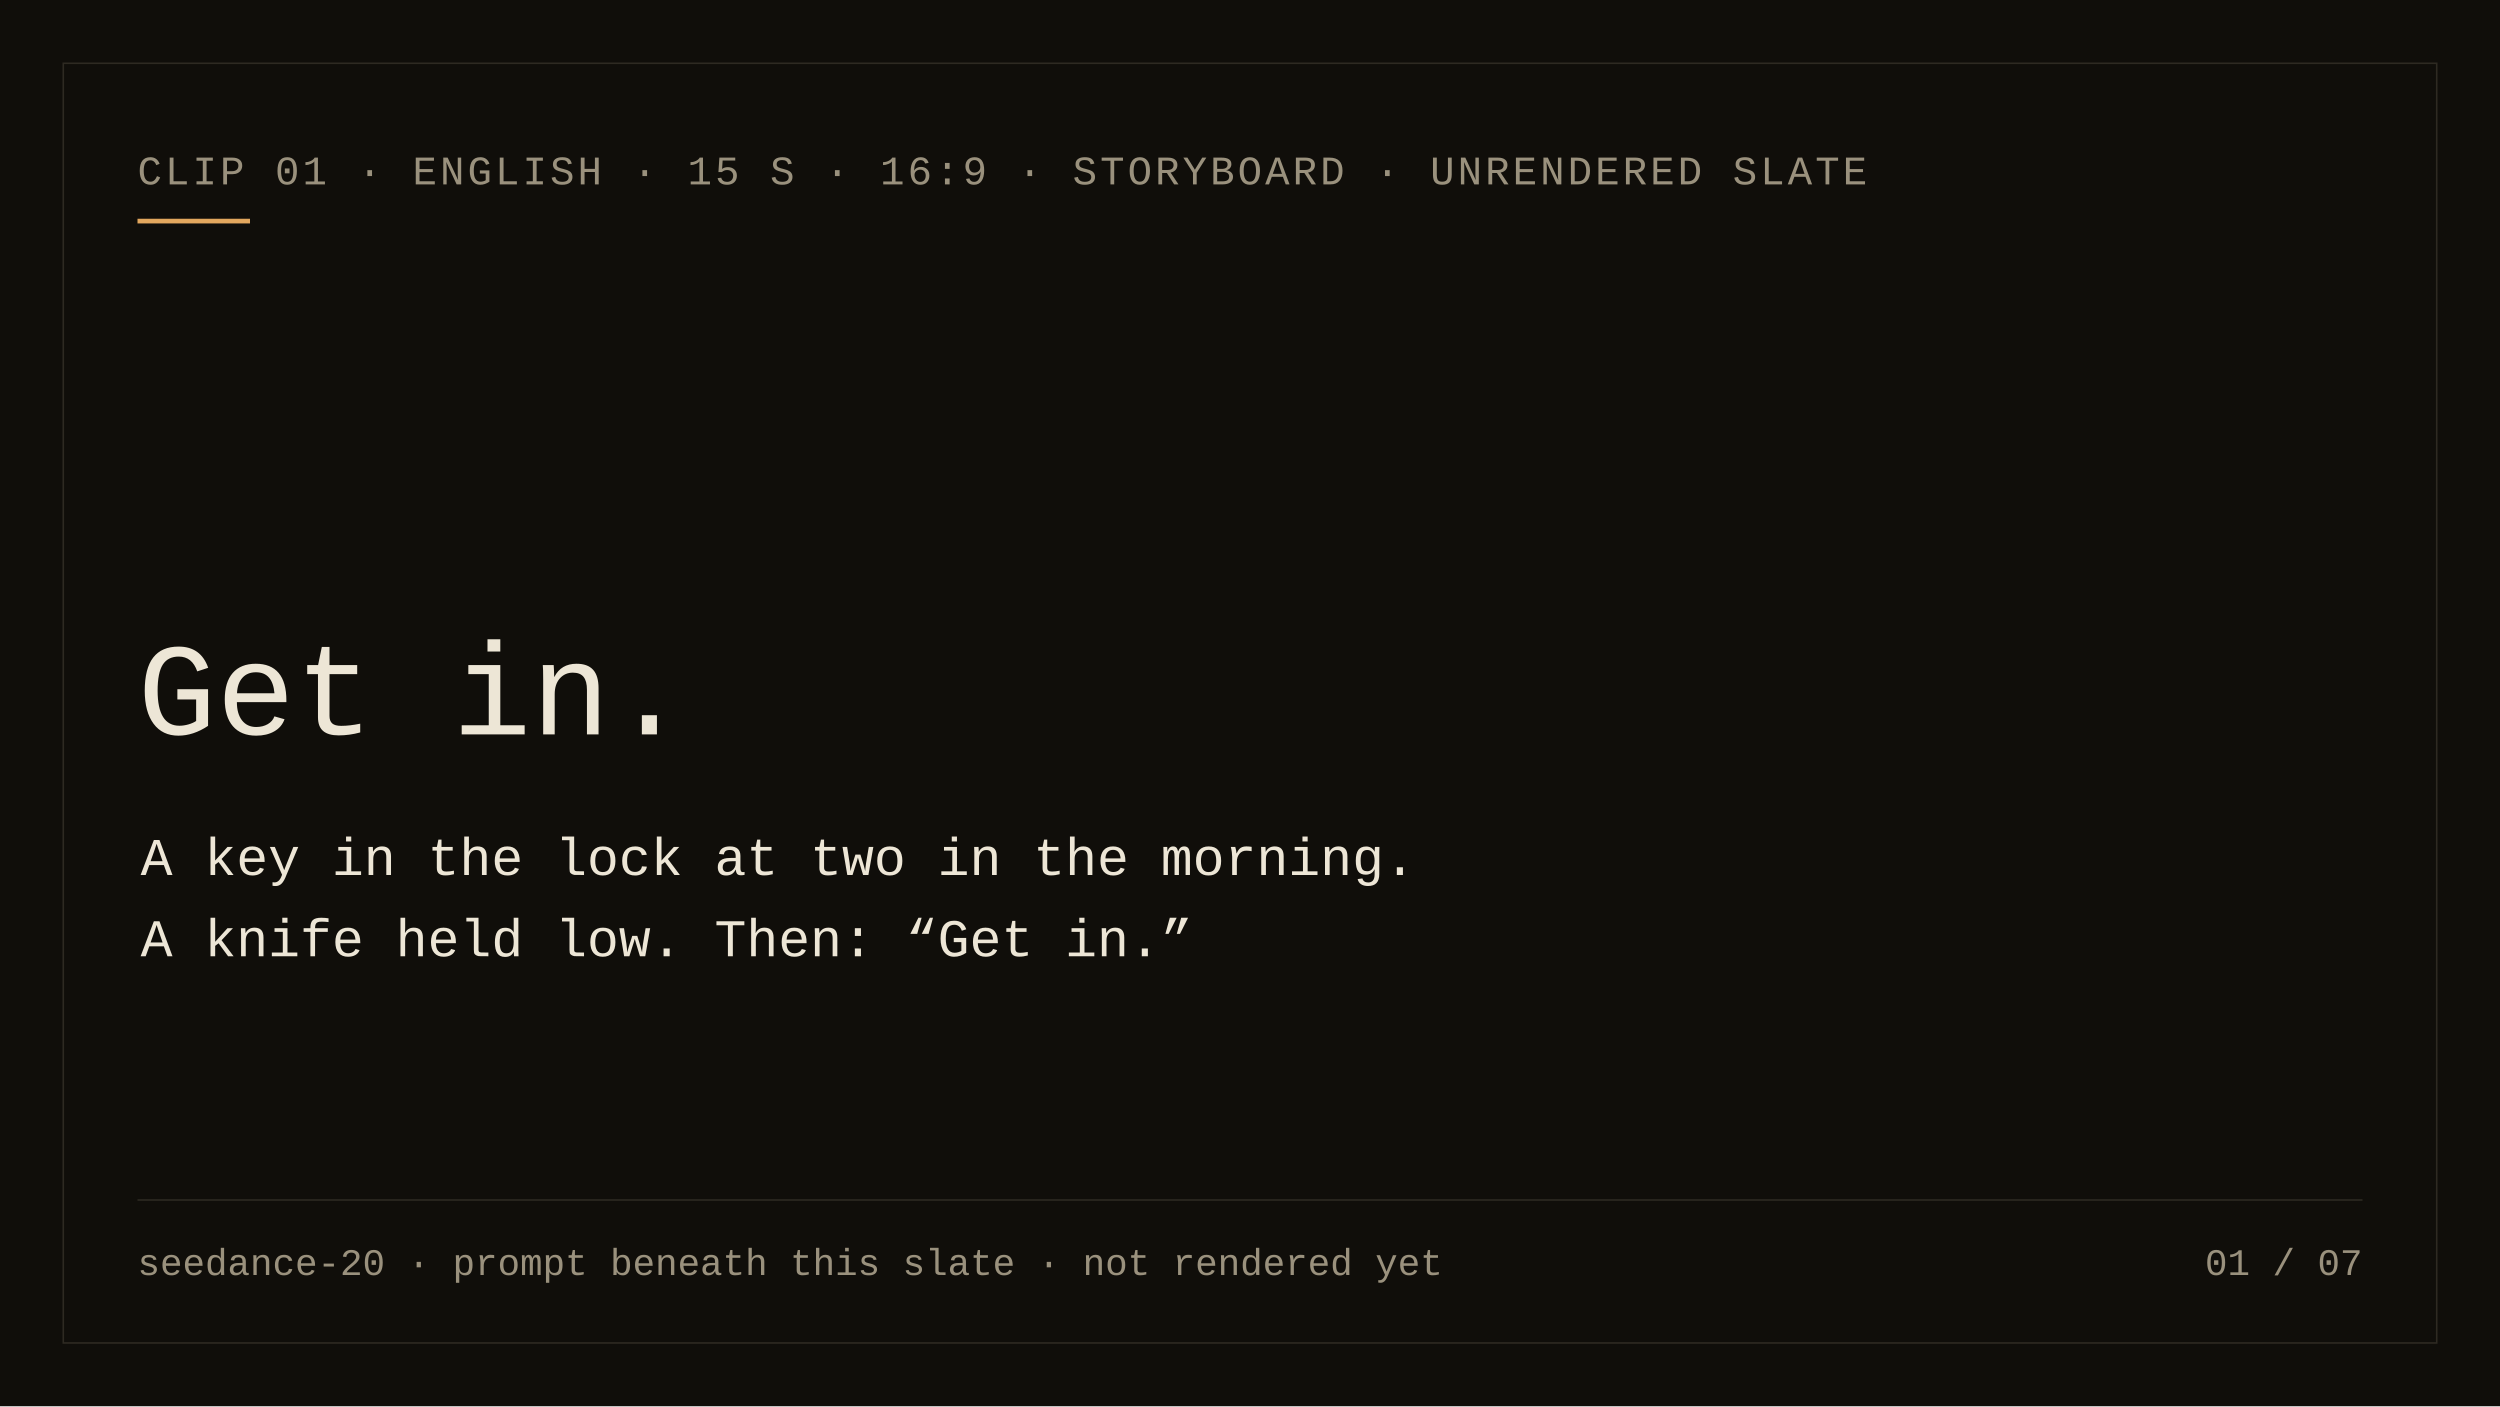
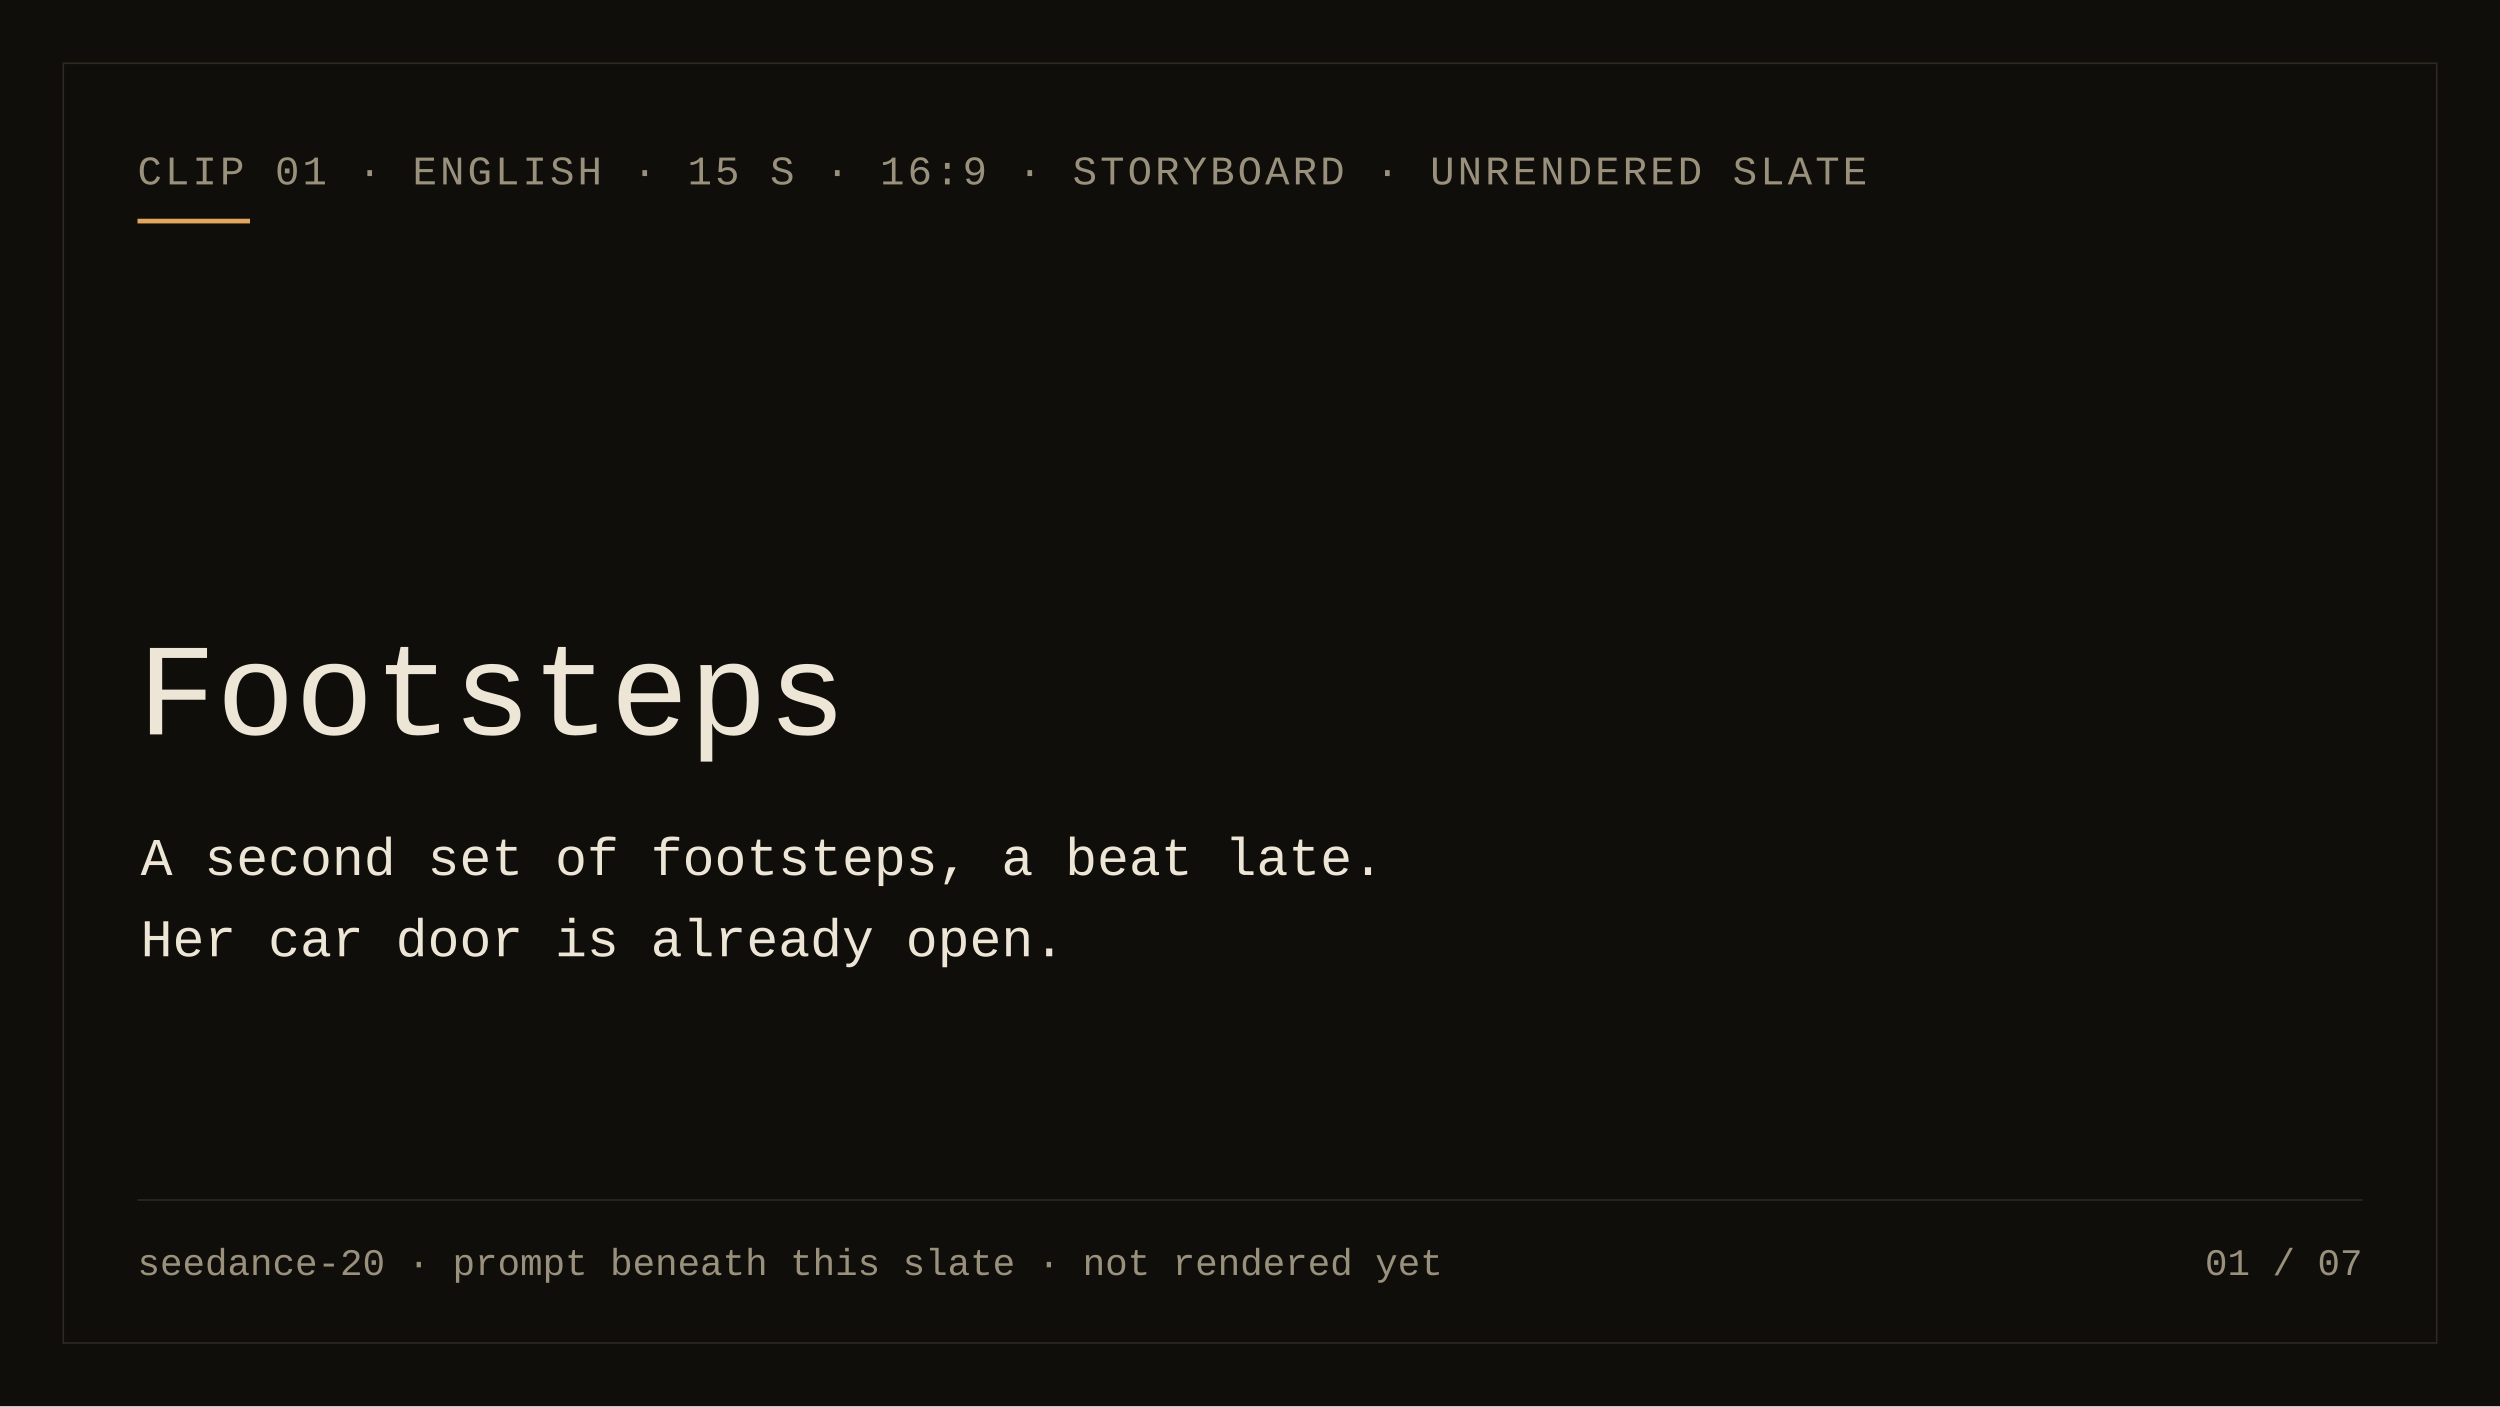
<svg xmlns="http://www.w3.org/2000/svg" viewBox="0 0 1600 900" width="1600" height="900" role="img" aria-labelledby="t d">
  <rect width="1600" height="900" fill="#100E0A" />
  <rect x="40.5" y="40.5" width="1519" height="819" fill="none" stroke="#2E2A22" stroke-width="1" />
  <text x="88" y="118" font-family="ui-monospace, SFMono-Regular, Menlo, Consolas, 'Liberation Mono', monospace" font-size="26" letter-spacing="2" fill="#9A917D">CLIP 01 · ENGLISH · 15 S · 16:9 · STORYBOARD · UNRENDERED SLATE</text>
  <rect x="88" y="140" width="72" height="3" fill="#E2A75E" />
-   <text x="88" y="470" font-family="ui-monospace, SFMono-Regular, Menlo, Consolas, 'Liberation Mono', monospace" font-size="84" fill="#EDE6D6">Get in.</text>
-   <text x="90" y="560" font-family="ui-monospace, SFMono-Regular, Menlo, Consolas, 'Liberation Mono', monospace" font-size="34" fill="#EDE6D6">A key in the lock at two in the morning.</text>
-   <text x="90" y="612" font-family="ui-monospace, SFMono-Regular, Menlo, Consolas, 'Liberation Mono', monospace" font-size="34" fill="#EDE6D6">A knife held low. Then: “Get in.”</text>
+   <text x="88" y="470" font-family="ui-monospace, SFMono-Regular, Menlo, Consolas, 'Liberation Mono', monospace" font-size="84" fill="#EDE6D6">Footsteps</text>
+   <text x="90" y="560" font-family="ui-monospace, SFMono-Regular, Menlo, Consolas, 'Liberation Mono', monospace" font-size="34" fill="#EDE6D6">A second set of footsteps, a beat late.</text>
+   <text x="90" y="612" font-family="ui-monospace, SFMono-Regular, Menlo, Consolas, 'Liberation Mono', monospace" font-size="34" fill="#EDE6D6">Her car door is already open.</text>
  <line x1="88" y1="768" x2="1512" y2="768" stroke="#2E2A22" stroke-width="1" />
  <text x="88" y="816" font-family="ui-monospace, SFMono-Regular, Menlo, Consolas, 'Liberation Mono', monospace" font-size="24" fill="#9A917D">seedance-20 · prompt beneath this slate · not rendered yet</text>
  <text x="1512" y="816" text-anchor="end" font-family="ui-monospace, SFMono-Regular, Menlo, Consolas, 'Liberation Mono', monospace" font-size="24" fill="#9A917D">01 / 07</text>
</svg>
